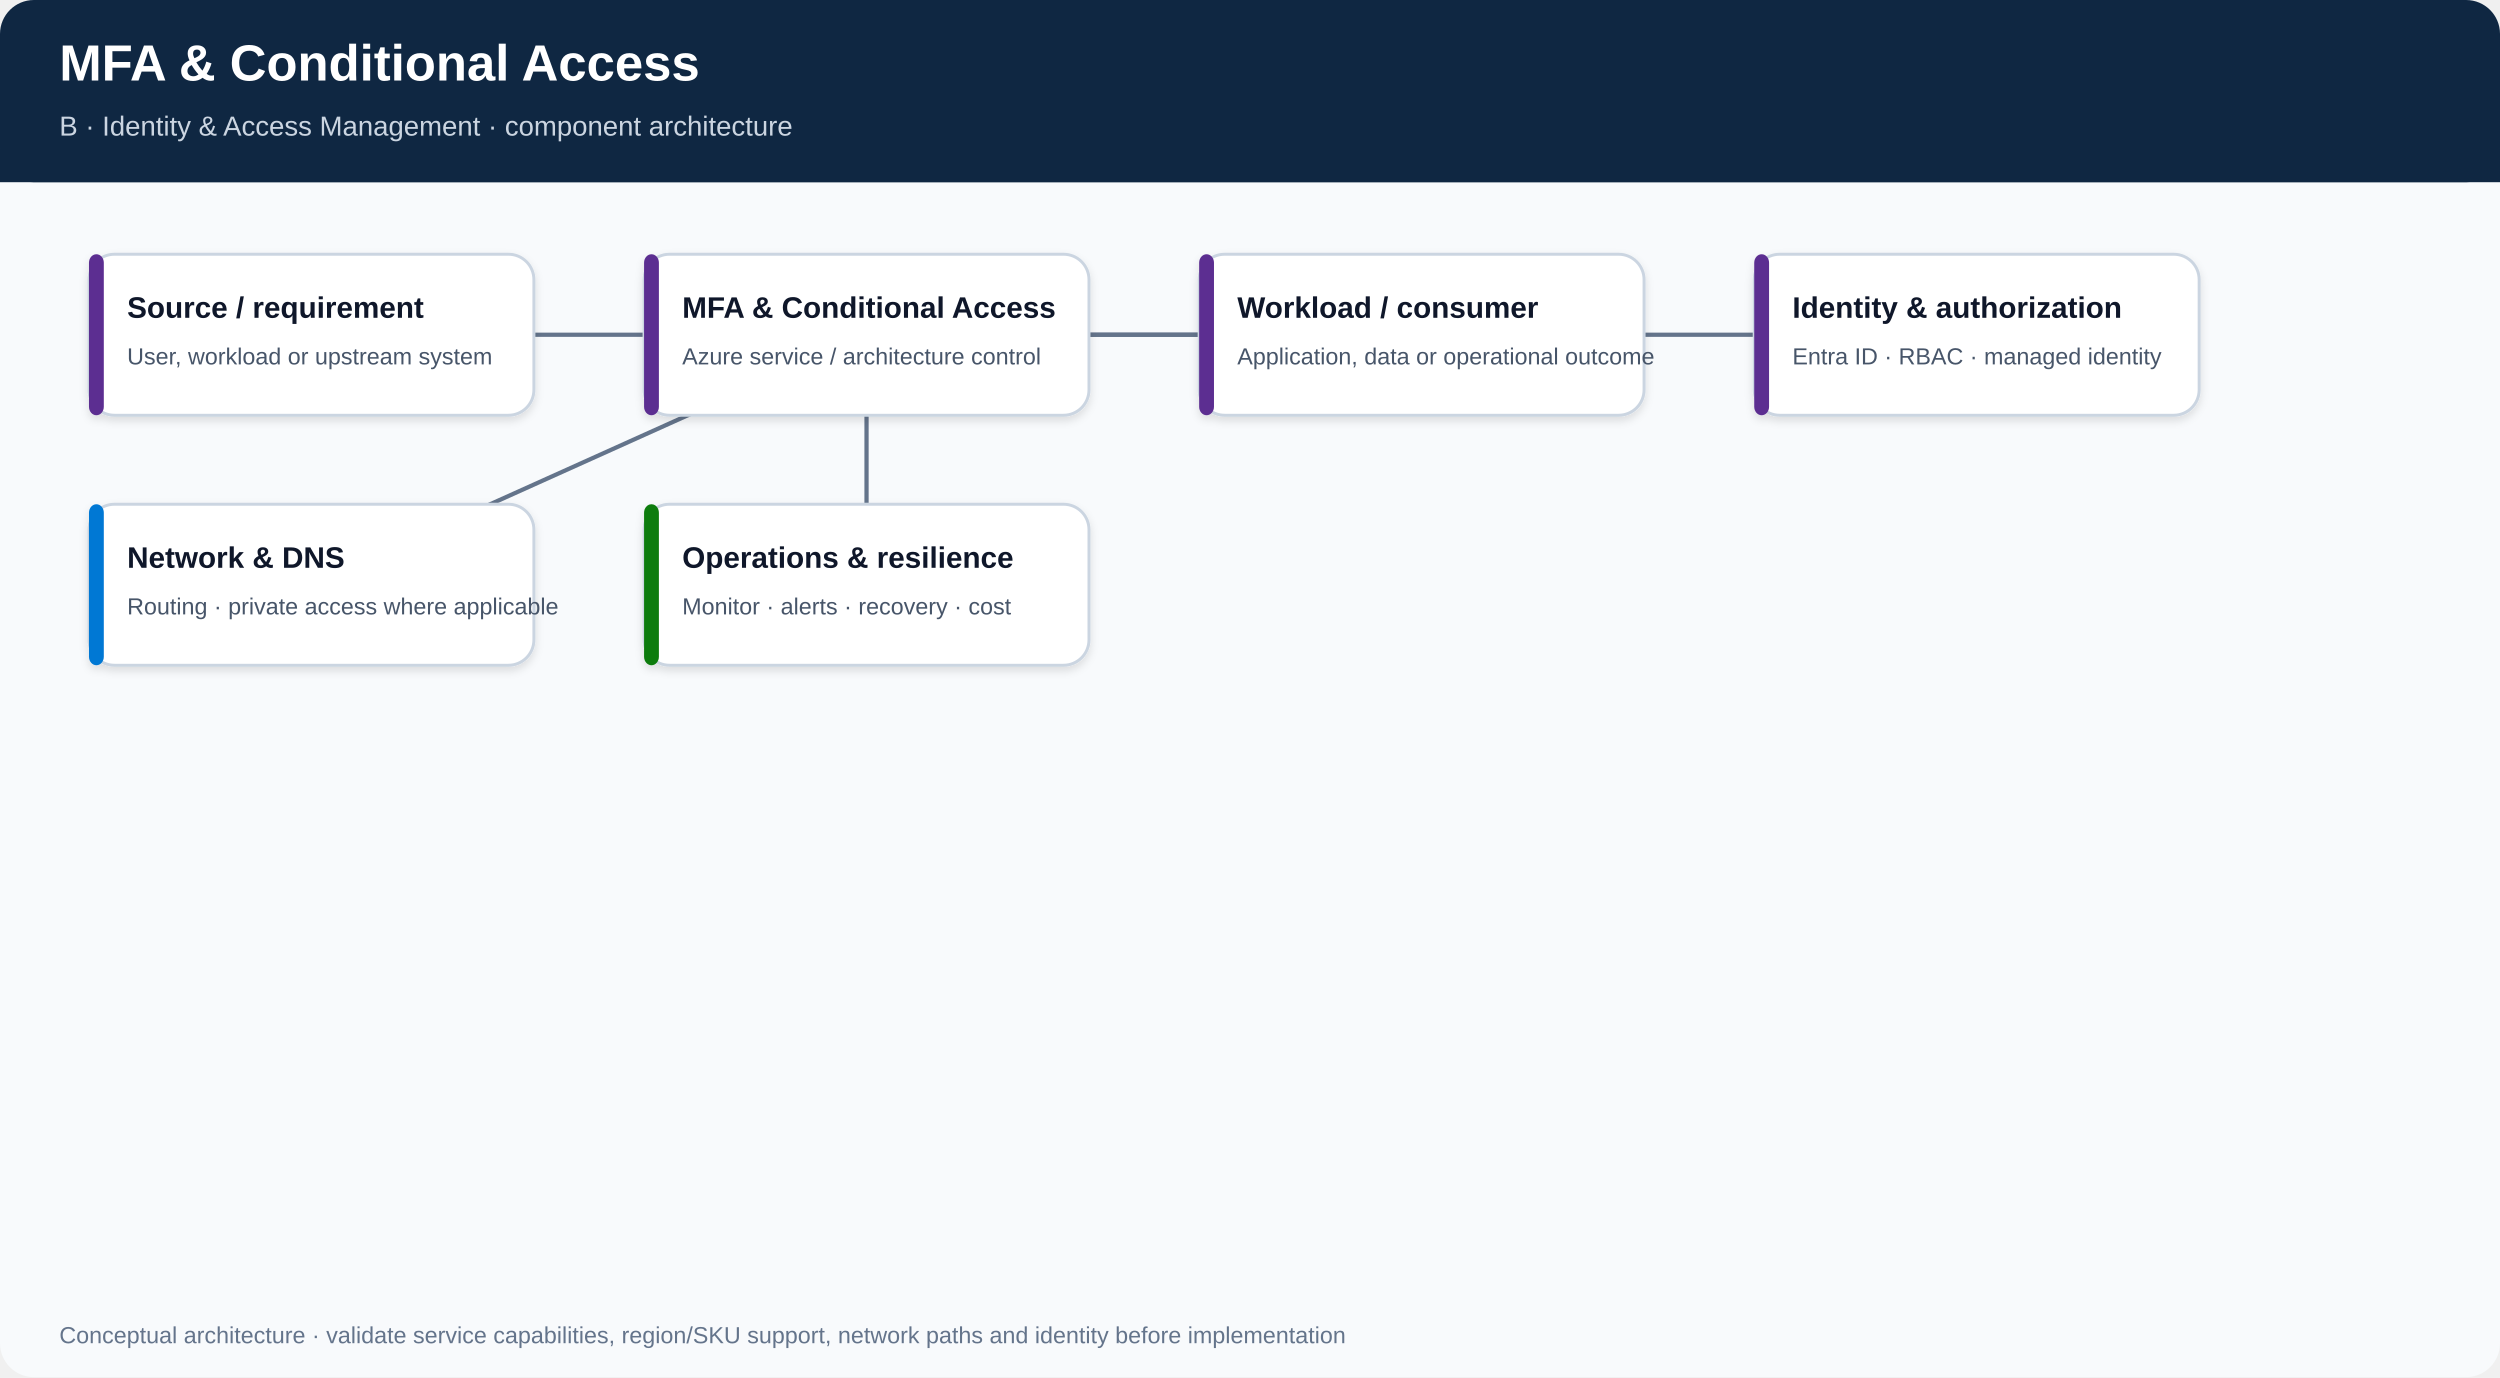
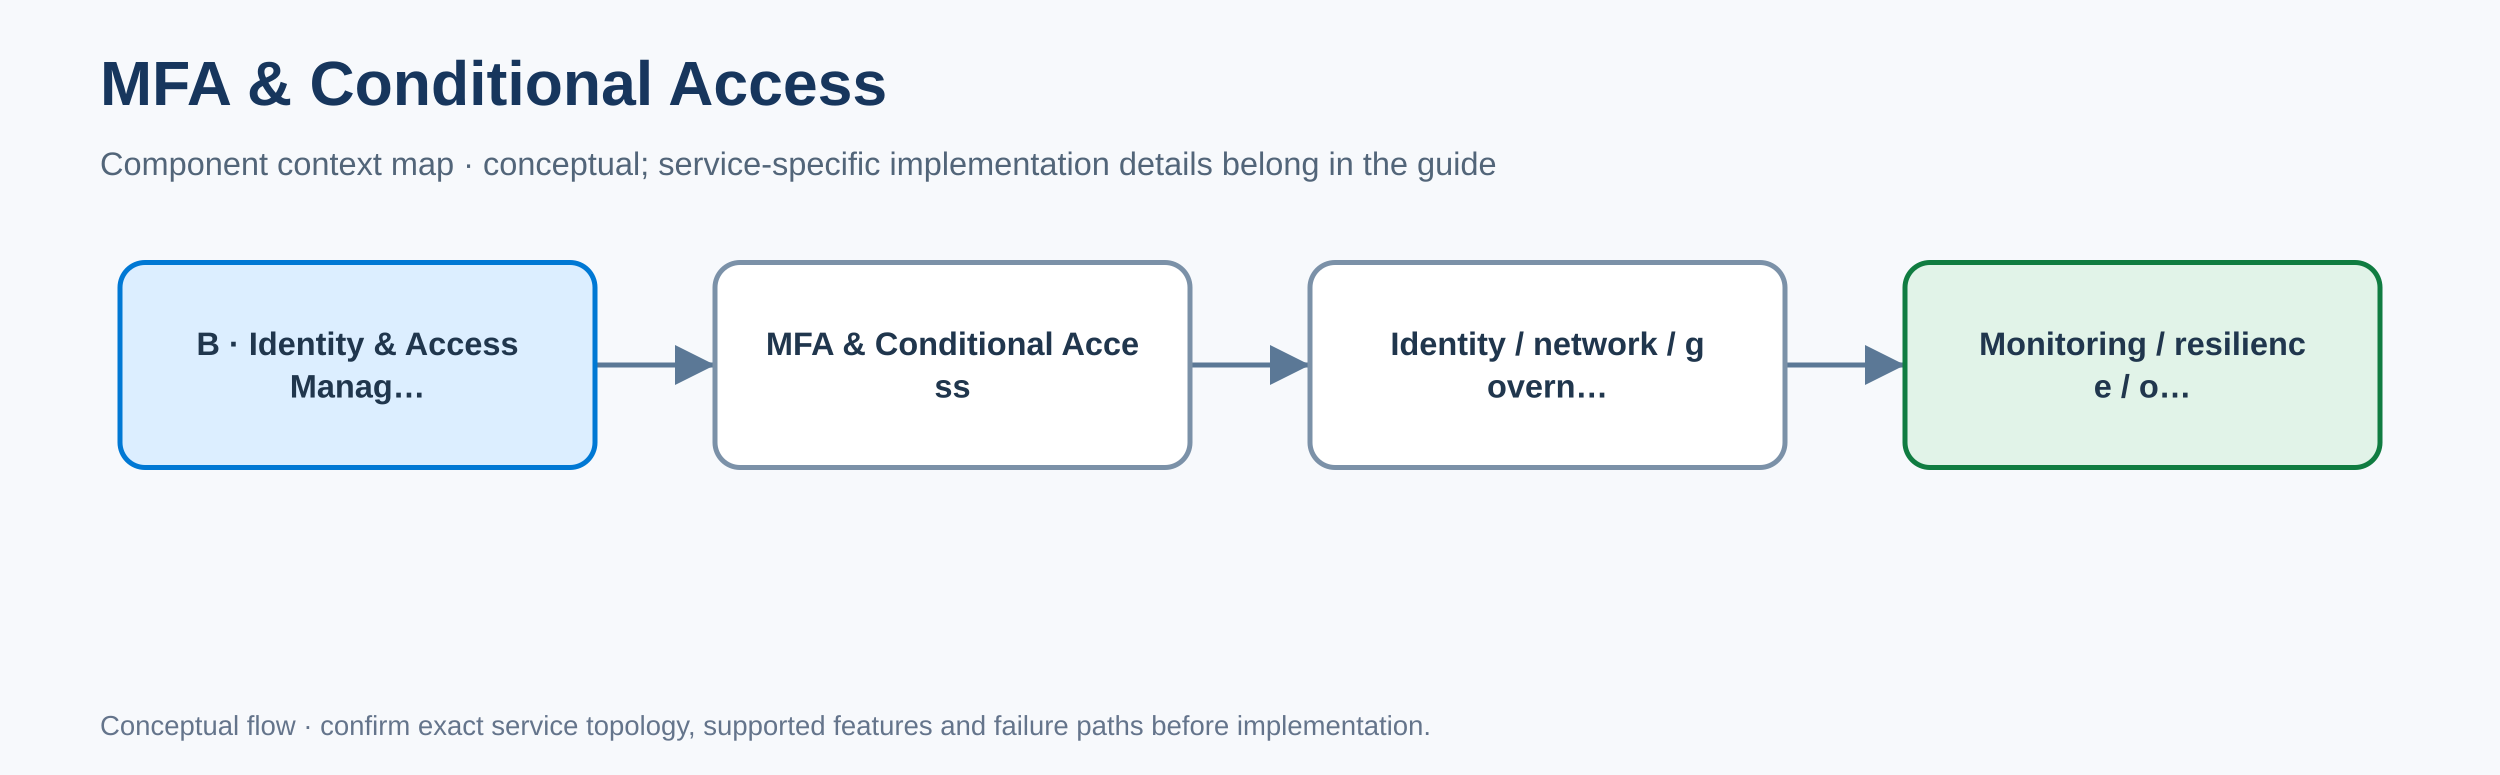
- <svg xmlns="http://www.w3.org/2000/svg" width="1180" height="650" viewBox="0 0 1180 650">
+ <svg xmlns="http://www.w3.org/2000/svg" width="1000" height="310" viewBox="0 0 1000 310">
+   <rect width="100%" height="100%" fill="#f7f9fc" />
+   <text x="40" y="42" font-family="Segoe UI,Arial" font-size="25" font-weight="700" fill="#17365d">MFA &amp; Conditional Access</text>
+   <text x="40" y="70" font-family="Segoe UI,Arial" font-size="13" fill="#526579">Component context map · conceptual; service-specific implementation details belong in the guide</text>
+   <path d="M 238 146 L 286 146" fill="none" stroke="#5b7896" stroke-width="2" marker-end="url(#arrow)" />
+   <path d="M 476 146 L 524 146" fill="none" stroke="#5b7896" stroke-width="2" marker-end="url(#arrow)" />
+   <path d="M 714 146 L 762 146" fill="none" stroke="#5b7896" stroke-width="2" marker-end="url(#arrow)" />
  <defs>
    <marker id="arrow" markerWidth="10" markerHeight="8" refX="8" refY="4" orient="auto">
-       <path d="M0,0 L8,4 L0,8 Z" fill="#64748b" />
+       <path d="M0,0 L8,4 L0,8 z" fill="#5b7896" />
    </marker>
-     <filter id="shadow" x="-20%" y="-20%" width="140%" height="140%">
-       <feDropShadow dx="0" dy="2" stdDeviation="2" flood-opacity=".12" />
-     </filter>
  </defs>
-   <rect width="100%" height="100%" rx="16" fill="#f8fafc" />
-   <rect x="0" y="0" width="1180" height="86" rx="16" fill="#0f2742" />
-   <rect x="0" y="70" width="1180" height="16" fill="#0f2742" />
-   <text x="28" y="38" font-family="Segoe UI,Arial" font-size="24" font-weight="700" fill="#fff">MFA &amp; Conditional Access</text>
-   <text x="28" y="64" font-family="Segoe UI,Arial" font-size="13" fill="#cbd5e1">B · Identity &amp; Access Management · component architecture</text>
-   <path d="M 147 158 L 409 158" fill="none" stroke="#64748b" stroke-width="2" marker-end="url(#arrow)" />
-   <path d="M 409 158 L 671 158" fill="none" stroke="#64748b" stroke-width="2" marker-end="url(#arrow)" />
-   <path d="M 933 158 L 409 158" fill="none" stroke="#64748b" stroke-width="2" marker-end="url(#arrow)" />
-   <path d="M 147 276 L 409 158" fill="none" stroke="#64748b" stroke-width="2" marker-end="url(#arrow)" />
-   <path d="M 409 276 L 409 158" fill="none" stroke="#64748b" stroke-width="2" marker-end="url(#arrow)" />
-   <g filter="url(#shadow)">
-     <rect x="42" y="120" width="210" height="76" rx="12" fill="#fff" stroke="#cbd5e1" stroke-width="1.4" />
-     <rect x="42" y="120" width="7" height="76" rx="4" fill="#5C2D91" />
-   </g>
-   <text x="60" y="150" font-family="Segoe UI,Arial" font-size="14" font-weight="700" fill="#0f172a">Source / requirement</text>
-   <text x="60" y="172" font-family="Segoe UI,Arial" font-size="11" fill="#475569">User, workload or upstream system</text>
-   <g filter="url(#shadow)">
-     <rect x="304" y="120" width="210" height="76" rx="12" fill="#fff" stroke="#cbd5e1" stroke-width="1.4" />
-     <rect x="304" y="120" width="7" height="76" rx="4" fill="#5C2D91" />
-   </g>
-   <text x="322" y="150" font-family="Segoe UI,Arial" font-size="14" font-weight="700" fill="#0f172a">MFA &amp; Conditional Access</text>
-   <text x="322" y="172" font-family="Segoe UI,Arial" font-size="11" fill="#475569">Azure service / architecture control</text>
-   <g filter="url(#shadow)">
-     <rect x="566" y="120" width="210" height="76" rx="12" fill="#fff" stroke="#cbd5e1" stroke-width="1.4" />
-     <rect x="566" y="120" width="7" height="76" rx="4" fill="#5C2D91" />
-   </g>
-   <text x="584" y="150" font-family="Segoe UI,Arial" font-size="14" font-weight="700" fill="#0f172a">Workload / consumer</text>
-   <text x="584" y="172" font-family="Segoe UI,Arial" font-size="11" fill="#475569">Application, data or operational outcome</text>
-   <g filter="url(#shadow)">
-     <rect x="828" y="120" width="210" height="76" rx="12" fill="#fff" stroke="#cbd5e1" stroke-width="1.4" />
-     <rect x="828" y="120" width="7" height="76" rx="4" fill="#5C2D91" />
-   </g>
-   <text x="846" y="150" font-family="Segoe UI,Arial" font-size="14" font-weight="700" fill="#0f172a">Identity &amp; authorization</text>
-   <text x="846" y="172" font-family="Segoe UI,Arial" font-size="11" fill="#475569">Entra ID · RBAC · managed identity</text>
-   <g filter="url(#shadow)">
-     <rect x="42" y="238" width="210" height="76" rx="12" fill="#fff" stroke="#cbd5e1" stroke-width="1.4" />
-     <rect x="42" y="238" width="7" height="76" rx="4" fill="#0078D4" />
-   </g>
-   <text x="60" y="268" font-family="Segoe UI,Arial" font-size="14" font-weight="700" fill="#0f172a">Network &amp; DNS</text>
-   <text x="60" y="290" font-family="Segoe UI,Arial" font-size="11" fill="#475569">Routing · private access where applicable</text>
-   <g filter="url(#shadow)">
-     <rect x="304" y="238" width="210" height="76" rx="12" fill="#fff" stroke="#cbd5e1" stroke-width="1.4" />
-     <rect x="304" y="238" width="7" height="76" rx="4" fill="#107C10" />
-   </g>
-   <text x="322" y="268" font-family="Segoe UI,Arial" font-size="14" font-weight="700" fill="#0f172a">Operations &amp; resilience</text>
-   <text x="322" y="290" font-family="Segoe UI,Arial" font-size="11" fill="#475569">Monitor · alerts · recovery · cost</text>
-   <text x="28" y="634" font-family="Segoe UI,Arial" font-size="11" fill="#64748b">Conceptual architecture · validate service capabilities, region/SKU support, network paths and identity before implementation</text>
+   <rect x="48" y="105" width="190" height="82" rx="10" fill="#dceeff" stroke="#0078d4" stroke-width="2" />
+   <text x="143" y="142" text-anchor="middle" font-family="Segoe UI,Arial" font-size="13" font-weight="600" fill="#20364d">B · Identity &amp; Access </text>
+   <text x="143" y="159" text-anchor="middle" font-family="Segoe UI,Arial" font-size="13" font-weight="600" fill="#20364d">Manag…</text>
+   <rect x="286" y="105" width="190" height="82" rx="10" fill="#ffffff" stroke="#7b91a8" stroke-width="2" />
+   <text x="381" y="142" text-anchor="middle" font-family="Segoe UI,Arial" font-size="13" font-weight="600" fill="#20364d">MFA &amp; Conditional Acce</text>
+   <text x="381" y="159" text-anchor="middle" font-family="Segoe UI,Arial" font-size="13" font-weight="600" fill="#20364d">ss</text>
+   <rect x="524" y="105" width="190" height="82" rx="10" fill="#ffffff" stroke="#7b91a8" stroke-width="2" />
+   <text x="619" y="142" text-anchor="middle" font-family="Segoe UI,Arial" font-size="13" font-weight="600" fill="#20364d">Identity / network / g</text>
+   <text x="619" y="159" text-anchor="middle" font-family="Segoe UI,Arial" font-size="13" font-weight="600" fill="#20364d">overn…</text>
+   <rect x="762" y="105" width="190" height="82" rx="10" fill="#e1f3e8" stroke="#107c41" stroke-width="2" />
+   <text x="857" y="142" text-anchor="middle" font-family="Segoe UI,Arial" font-size="13" font-weight="600" fill="#20364d">Monitoring / resilienc</text>
+   <text x="857" y="159" text-anchor="middle" font-family="Segoe UI,Arial" font-size="13" font-weight="600" fill="#20364d">e / o…</text>
+   <text x="40" y="294" font-family="Segoe UI,Arial" font-size="11" fill="#64748b">Conceptual flow · confirm exact service topology, supported features and failure paths before implementation.</text>
</svg>
